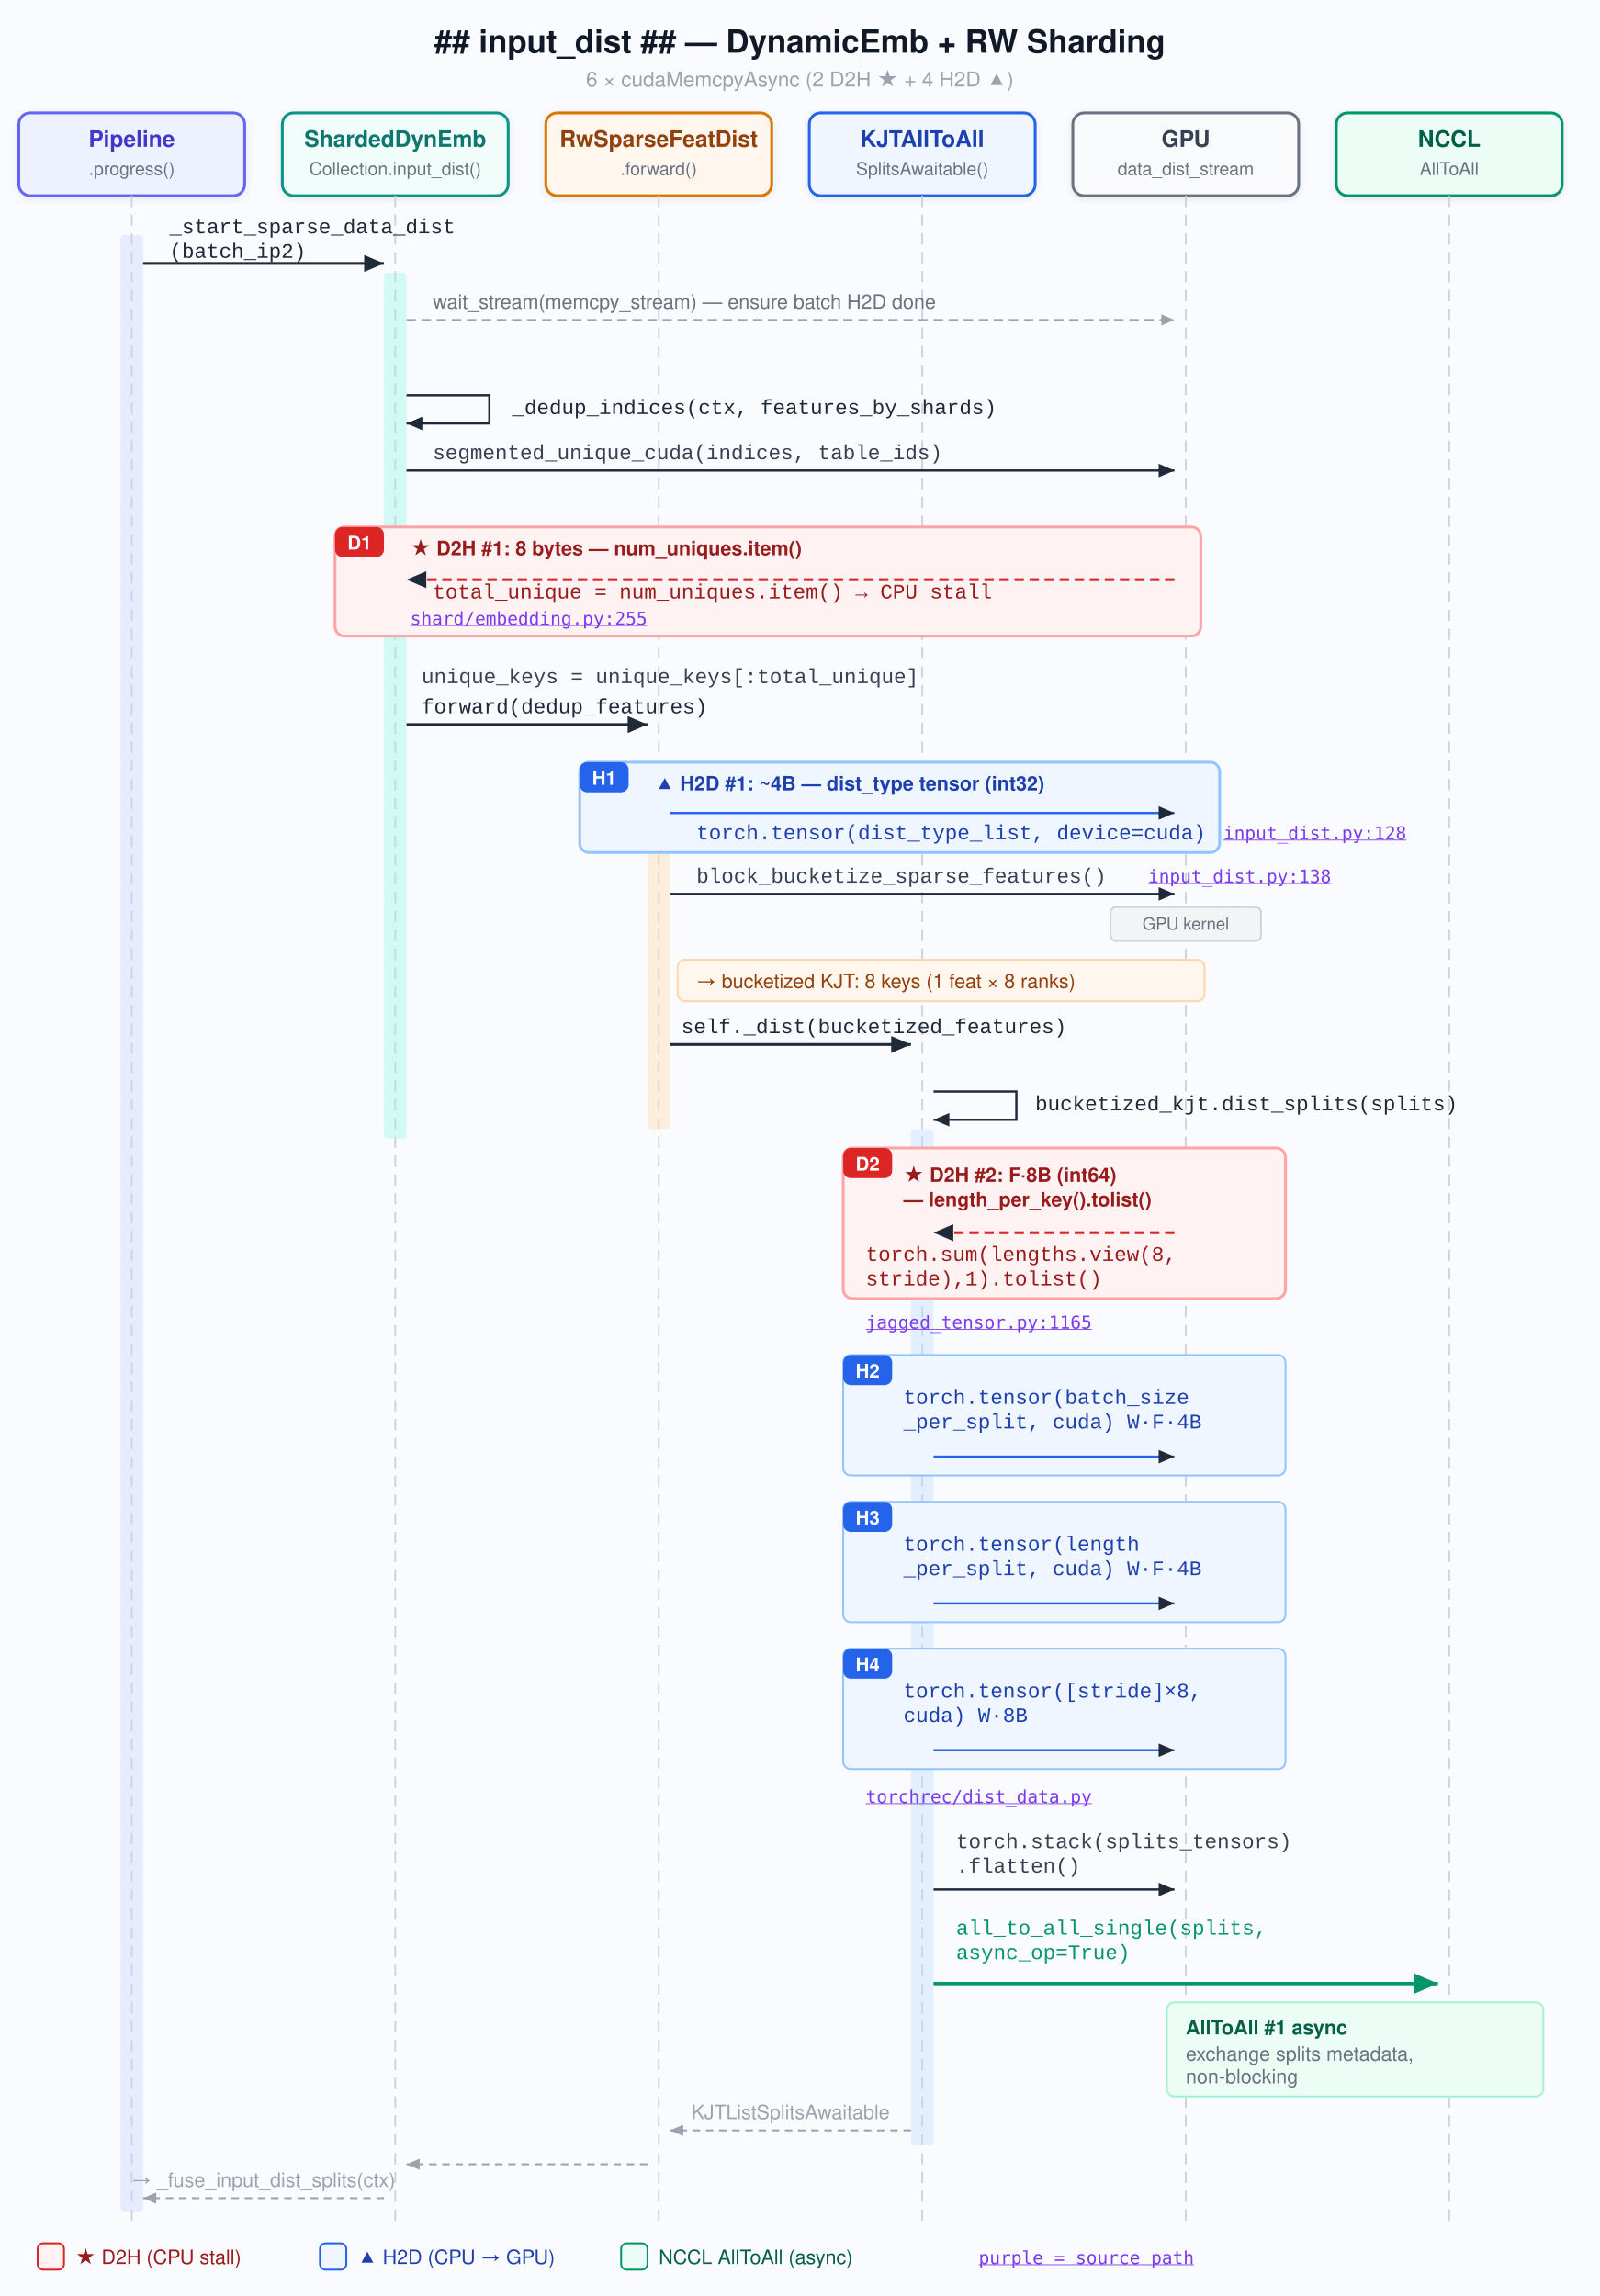
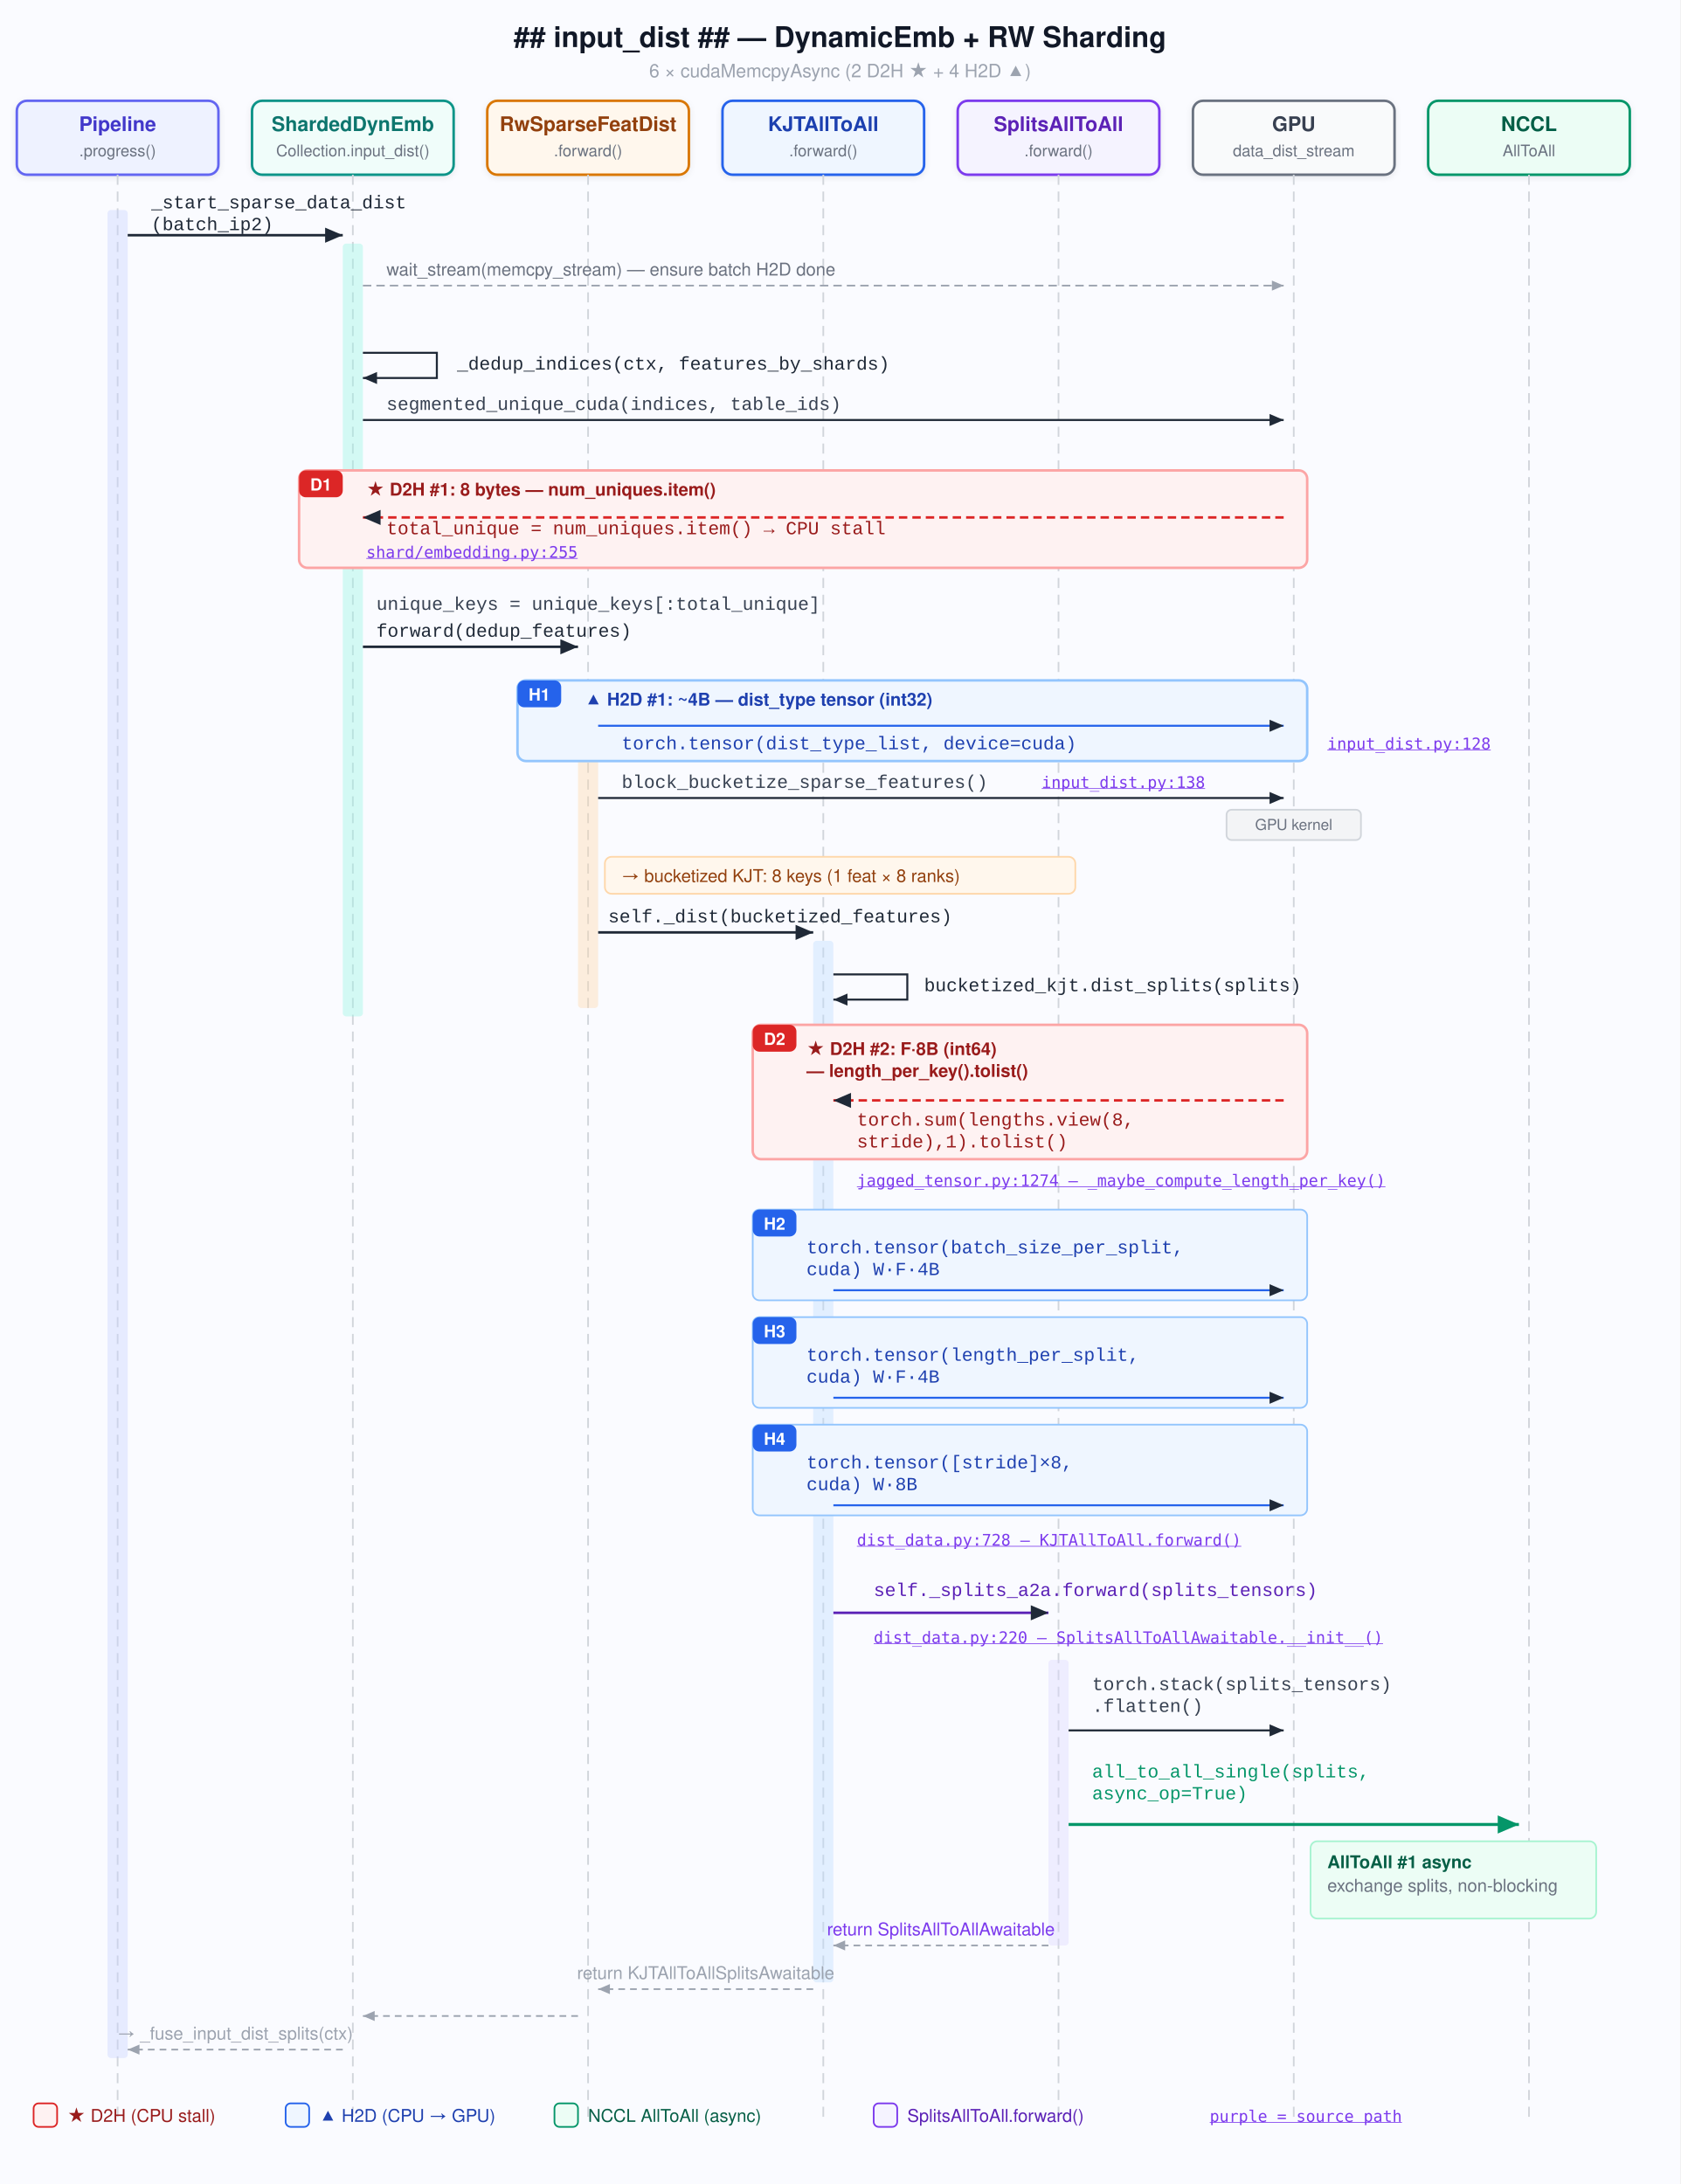
- <svg xmlns="http://www.w3.org/2000/svg" width="850" height="1220" viewBox="0 0 850 1220">
+ <svg xmlns="http://www.w3.org/2000/svg" width="1000" height="1300" viewBox="0 0 1000 1300">
  <defs>
    <style>
      text{font-family:-apple-system,'Segoe UI',Helvetica,Arial,sans-serif}
      .mono{font-family:'SF Mono',Consolas,'Courier New',monospace;font-size:11px}
      .ptcp{font-size:12px;font-weight:700}
      .psub{font-size:9.5px;fill:#6B7280}
      .msg{font-size:11px;fill:#1F2937}
      .note{font-size:10.5px}
      .nbold{font-size:10.5px;font-weight:600}
      .sn{font-size:10px;font-weight:700}
      .link{font-family:'SF Mono',Consolas,monospace;font-size:9.5px;fill:#7C3AED;text-decoration:underline;cursor:pointer}
    </style>
    <marker id="a" markerWidth="8" markerHeight="8" refX="7" refY="4" orient="auto">
      <polygon points="0,1 7,4 0,7" fill="#1F2937" />
    </marker>
    <marker id="ar" markerWidth="8" markerHeight="8" refX="7" refY="4" orient="auto">
      <polygon points="0,1 7,4 0,7" fill="#9CA3AF" />
    </marker>
    <marker id="ag" markerWidth="8" markerHeight="8" refX="7" refY="4" orient="auto">
      <polygon points="0,1 7,4 0,7" fill="#059669" />
    </marker>
    <filter id="sh">
      <feDropShadow dx="0" dy="1" stdDeviation="2" flood-color="#000" flood-opacity="0.08" />
    </filter>
  </defs>
-   <rect width="850" height="1220" fill="#FAFBFF" />
-   <text x="425" y="28" text-anchor="middle" font-size="17" font-weight="700" fill="#111827">## input_dist ## — DynamicEmb + RW Sharding</text>
-   <text x="425" y="46" text-anchor="middle" font-size="11" fill="#9CA3AF">6 × cudaMemcpyAsync (2 D2H ★ + 4 H2D ▲)</text>
+   <rect width="1000" height="1300" fill="#FAFBFF" />
+   <text x="500" y="28" text-anchor="middle" font-size="17" font-weight="700" fill="#111827">## input_dist ## — DynamicEmb + RW Sharding</text>
+   <text x="500" y="46" text-anchor="middle" font-size="11" fill="#9CA3AF">6 × cudaMemcpyAsync (2 D2H ★ + 4 H2D ▲)</text>
  <g filter="url(#sh)">
-     <rect x="10" y="60" width="120" height="44" rx="6" fill="#EEF2FF" stroke="#6366F1" stroke-width="1.5" />
-     <text x="70" y="78" text-anchor="middle" class="ptcp" fill="#4338CA">Pipeline</text>
-     <text x="70" y="93" text-anchor="middle" class="psub">.progress()</text>
-     <rect x="150" y="60" width="120" height="44" rx="6" fill="#F0FDFA" stroke="#0D9488" stroke-width="1.5" />
-     <text x="210" y="78" text-anchor="middle" class="ptcp" fill="#0F766E">ShardedDynEmb</text>
-     <text x="210" y="93" text-anchor="middle" class="psub">Collection.input_dist()</text>
-     <rect x="290" y="60" width="120" height="44" rx="6" fill="#FFF7ED" stroke="#D97706" stroke-width="1.5" />
-     <text x="350" y="78" text-anchor="middle" class="ptcp" fill="#92400E">RwSparseFeatDist</text>
-     <text x="350" y="93" text-anchor="middle" class="psub">.forward()</text>
-     <rect x="430" y="60" width="120" height="44" rx="6" fill="#EFF6FF" stroke="#2563EB" stroke-width="1.5" />
-     <text x="490" y="78" text-anchor="middle" class="ptcp" fill="#1E40AF">KJTAllToAll</text>
-     <text x="490" y="93" text-anchor="middle" class="psub">SplitsAwaitable()</text>
-     <rect x="570" y="60" width="120" height="44" rx="6" fill="#F9FAFB" stroke="#6B7280" stroke-width="1.5" />
-     <text x="630" y="78" text-anchor="middle" class="ptcp" fill="#374151">GPU</text>
-     <text x="630" y="93" text-anchor="middle" class="psub">data_dist_stream</text>
-     <rect x="710" y="60" width="120" height="44" rx="6" fill="#ECFDF5" stroke="#059669" stroke-width="1.5" />
-     <text x="770" y="78" text-anchor="middle" class="ptcp" fill="#065F46">NCCL</text>
-     <text x="770" y="93" text-anchor="middle" class="psub">AllToAll</text>
+     <a href="https://github.com/pytorch/torchrec/blob/0a08dd559c1c72245e8aedd283a7782fe1907a3a/torchrec/distributed/train_pipeline/train_pipelines.py#L460" target="_blank">
+       <rect x="10" y="60" width="120" height="44" rx="6" fill="#EEF2FF" stroke="#6366F1" stroke-width="1.5" />
+       <text x="70" y="78" text-anchor="middle" class="ptcp" fill="#4338CA">Pipeline</text>
+       <text x="70" y="93" text-anchor="middle" class="psub">.progress()</text>
+     </a>
+     <a href="https://github.com/shijieliu/recsys-examples/blob/47cffb400c7e8d70dd82d7e61c290ede576d4501/corelib/dynamicemb/dynamicemb/shard/embedding.py#L73" target="_blank">
+       <rect x="150" y="60" width="120" height="44" rx="6" fill="#F0FDFA" stroke="#0D9488" stroke-width="1.5" />
+       <text x="210" y="78" text-anchor="middle" class="ptcp" fill="#0F766E">ShardedDynEmb</text>
+       <text x="210" y="93" text-anchor="middle" class="psub">Collection.input_dist()</text>
+     </a>
+     <a href="https://github.com/shijieliu/recsys-examples/blob/47cffb400c7e8d70dd82d7e61c290ede576d4501/corelib/dynamicemb/dynamicemb/input_dist.py#L197" target="_blank">
+       <rect x="290" y="60" width="120" height="44" rx="6" fill="#FFF7ED" stroke="#D97706" stroke-width="1.5" />
+       <text x="350" y="78" text-anchor="middle" class="ptcp" fill="#92400E">RwSparseFeatDist</text>
+       <text x="350" y="93" text-anchor="middle" class="psub">.forward()</text>
+     </a>
+     <a href="https://github.com/pytorch/torchrec/blob/0a08dd559c1c72245e8aedd283a7782fe1907a3a/torchrec/distributed/dist_data.py#L659" target="_blank">
+       <rect x="430" y="60" width="120" height="44" rx="6" fill="#EFF6FF" stroke="#2563EB" stroke-width="1.5" />
+       <text x="490" y="78" text-anchor="middle" class="ptcp" fill="#1E40AF">KJTAllToAll</text>
+       <text x="490" y="93" text-anchor="middle" class="psub">.forward()</text>
+     </a>
+     <a href="https://github.com/pytorch/torchrec/blob/0a08dd559c1c72245e8aedd283a7782fe1907a3a/torchrec/distributed/dist_data.py#L220" target="_blank">
+       <rect x="570" y="60" width="120" height="44" rx="6" fill="#F5F3FF" stroke="#7C3AED" stroke-width="1.5" />
+       <text x="630" y="78" text-anchor="middle" class="ptcp" fill="#5B21B6">SplitsAllToAll</text>
+       <text x="630" y="93" text-anchor="middle" class="psub">.forward()</text>
+     </a>
+     <rect x="710" y="60" width="120" height="44" rx="6" fill="#F9FAFB" stroke="#6B7280" stroke-width="1.5" />
+     <text x="770" y="78" text-anchor="middle" class="ptcp" fill="#374151">GPU</text>
+     <text x="770" y="93" text-anchor="middle" class="psub">data_dist_stream</text>
+     <rect x="850" y="60" width="120" height="44" rx="6" fill="#ECFDF5" stroke="#059669" stroke-width="1.5" />
+     <text x="910" y="78" text-anchor="middle" class="ptcp" fill="#065F46">NCCL</text>
+     <text x="910" y="93" text-anchor="middle" class="psub">AllToAll</text>
  </g>
-   <line x1="70" y1="104" x2="70" y2="1180" stroke="#D1D5DB" stroke-dasharray="6,4" />
-   <line x1="210" y1="104" x2="210" y2="1180" stroke="#D1D5DB" stroke-dasharray="6,4" />
-   <line x1="350" y1="104" x2="350" y2="1180" stroke="#D1D5DB" stroke-dasharray="6,4" />
-   <line x1="490" y1="104" x2="490" y2="1180" stroke="#D1D5DB" stroke-dasharray="6,4" />
-   <line x1="630" y1="104" x2="630" y2="1180" stroke="#D1D5DB" stroke-dasharray="6,4" />
-   <line x1="770" y1="104" x2="770" y2="1180" stroke="#D1D5DB" stroke-dasharray="6,4" />
-   <rect x="64" y="125" width="12" height="1050" rx="2" fill="#C7D2FE" opacity="0.4" />
+   <line x1="70" y1="104" x2="70" y2="1260" stroke="#D1D5DB" stroke-dasharray="6,4" />
+   <line x1="210" y1="104" x2="210" y2="1260" stroke="#D1D5DB" stroke-dasharray="6,4" />
+   <line x1="350" y1="104" x2="350" y2="1260" stroke="#D1D5DB" stroke-dasharray="6,4" />
+   <line x1="490" y1="104" x2="490" y2="1260" stroke="#D1D5DB" stroke-dasharray="6,4" />
+   <line x1="630" y1="104" x2="630" y2="1260" stroke="#D1D5DB" stroke-dasharray="6,4" />
+   <line x1="770" y1="104" x2="770" y2="1260" stroke="#D1D5DB" stroke-dasharray="6,4" />
+   <line x1="910" y1="104" x2="910" y2="1260" stroke="#D1D5DB" stroke-dasharray="6,4" />
+   <rect x="64" y="125" width="12" height="1100" rx="2" fill="#C7D2FE" opacity="0.4" />
  <rect x="204" y="145" width="12" height="460" rx="2" fill="#99F6E4" opacity="0.4" />
  <rect x="344" y="410" width="12" height="190" rx="2" fill="#FED7AA" opacity="0.4" />
-   <rect x="484" y="600" width="12" height="540" rx="2" fill="#BFDBFE" opacity="0.4" />
+   <rect x="484" y="560" width="12" height="620" rx="2" fill="#BFDBFE" opacity="0.4" />
+   <rect x="624" y="988" width="12" height="170" rx="2" fill="#DDD6FE" opacity="0.4" />
  <line x1="76" y1="140" x2="204" y2="140" stroke="#1F2937" stroke-width="1.5" marker-end="url(#a)" />
  <text x="90" y="124" class="mono" fill="#1F2937">
    <tspan x="90" dy="0">_start_sparse_data_dist</tspan>
    <tspan x="90" dy="13">(batch_ip2)</tspan>
  </text>
-   <line x1="216" y1="170" x2="624" y2="170" stroke="#9CA3AF" stroke-width="1" stroke-dasharray="5,3" marker-end="url(#ar)" />
+   <line x1="216" y1="170" x2="764" y2="170" stroke="#9CA3AF" stroke-width="1" stroke-dasharray="5,3" marker-end="url(#ar)" />
  <text x="230" y="164" class="note" fill="#6B7280">wait_stream(memcpy_stream) — ensure batch H2D done</text>
  <path d="M216,210 L260,210 L260,225 L216,225" fill="none" stroke="#1F2937" stroke-width="1.2" marker-end="url(#a)" />
  <text x="272" y="220" class="mono" fill="#1F2937">_dedup_indices(ctx, features_by_shards)</text>
-   <line x1="216" y1="250" x2="624" y2="250" stroke="#1F2937" stroke-width="1.2" marker-end="url(#a)" />
+   <line x1="216" y1="250" x2="764" y2="250" stroke="#1F2937" stroke-width="1.2" marker-end="url(#a)" />
  <text x="230" y="244" class="mono" fill="#374151">segmented_unique_cuda(indices, table_ids)</text>
-   <rect x="178" y="280" width="460" height="58" rx="5" fill="#FEF2F2" stroke="#FCA5A5" stroke-width="1.5" />
+   <rect x="178" y="280" width="600" height="58" rx="5" fill="#FEF2F2" stroke="#FCA5A5" stroke-width="1.5" />
  <rect x="178" y="280" width="26" height="16" rx="4" fill="#DC2626" />
  <text x="191" y="292" text-anchor="middle" class="sn" fill="#fff">D1</text>
  <text x="218" y="295" class="nbold" fill="#991B1B">★ D2H #1: 8 bytes — num_uniques.item()</text>
-   <line x1="624" y1="308" x2="216" y2="308" stroke="#DC2626" stroke-width="1.5" stroke-dasharray="5,3" marker-end="url(#a)" />
+   <line x1="764" y1="308" x2="216" y2="308" stroke="#DC2626" stroke-width="1.5" stroke-dasharray="5,3" marker-end="url(#a)" />
  <text x="230" y="318" class="mono" fill="#991B1B">total_unique = num_uniques.item() → CPU stall</text>
  <a href="https://github.com/shijieliu/recsys-examples/blob/47cffb400c7e8d70dd82d7e61c290ede576d4501/corelib/dynamicemb/dynamicemb/shard/embedding.py#L255" target="_blank">
    <text x="218" y="332" class="link">shard/embedding.py:255</text>
  </a>
  <text x="224" y="363" class="mono" fill="#374151">unique_keys = unique_keys[:total_unique]</text>
  <line x1="216" y1="385" x2="344" y2="385" stroke="#1F2937" stroke-width="1.5" marker-end="url(#a)" />
  <text x="224" y="379" class="mono" fill="#1F2937">forward(dedup_features)</text>
-   <rect x="308" y="405" width="340" height="48" rx="5" fill="#EFF6FF" stroke="#93C5FD" stroke-width="1.5" />
+   <rect x="308" y="405" width="470" height="48" rx="5" fill="#EFF6FF" stroke="#93C5FD" stroke-width="1.5" />
  <rect x="308" y="405" width="26" height="16" rx="4" fill="#2563EB" />
  <text x="321" y="417" text-anchor="middle" class="sn" fill="#fff">H1</text>
  <text x="348" y="420" class="nbold" fill="#1E40AF">▲ H2D #1: ~4B — dist_type tensor (int32)</text>
-   <line x1="356" y1="432" x2="624" y2="432" stroke="#2563EB" stroke-width="1.2" marker-end="url(#a)" />
+   <line x1="356" y1="432" x2="764" y2="432" stroke="#2563EB" stroke-width="1.2" marker-end="url(#a)" />
  <text x="370" y="446" class="mono" fill="#1E40AF">torch.tensor(dist_type_list, device=cuda)</text>
  <a href="https://github.com/shijieliu/recsys-examples/blob/47cffb400c7e8d70dd82d7e61c290ede576d4501/corelib/dynamicemb/dynamicemb/input_dist.py#L128" target="_blank">
-     <text x="650" y="446" class="link">input_dist.py:128</text>
-   </a>
-   <line x1="356" y1="475" x2="624" y2="475" stroke="#1F2937" stroke-width="1.2" marker-end="url(#a)" />
+     <text x="790" y="446" class="link">input_dist.py:128</text>
+   </a>
+   <line x1="356" y1="475" x2="764" y2="475" stroke="#1F2937" stroke-width="1.2" marker-end="url(#a)" />
  <text x="370" y="469" class="mono" fill="#374151">block_bucketize_sparse_features()</text>
  <a href="https://github.com/shijieliu/recsys-examples/blob/47cffb400c7e8d70dd82d7e61c290ede576d4501/corelib/dynamicemb/dynamicemb/input_dist.py#L138" target="_blank">
-     <text x="610" y="469" class="link">input_dist.py:138</text>
-   </a>
-   <rect x="590" y="482" width="80" height="18" rx="3" fill="#F3F4F6" stroke="#D1D5DB" />
-   <text x="630" y="494" text-anchor="middle" font-size="9" fill="#6B7280">GPU kernel</text>
+     <text x="620" y="469" class="link">input_dist.py:138</text>
+   </a>
+   <rect x="730" y="482" width="80" height="18" rx="3" fill="#F3F4F6" stroke="#D1D5DB" />
+   <text x="770" y="494" text-anchor="middle" font-size="9" fill="#6B7280">GPU kernel</text>
  <rect x="360" y="510" width="280" height="22" rx="4" fill="#FFF7ED" stroke="#FED7AA" />
  <text x="370" y="525" class="note" fill="#92400E">→ bucketized KJT: 8 keys (1 feat × 8 ranks)</text>
  <line x1="356" y1="555" x2="484" y2="555" stroke="#1F2937" stroke-width="1.5" marker-end="url(#a)" />
  <text x="362" y="549" class="mono" fill="#1F2937">self._dist(bucketized_features)</text>
  <path d="M496,580 L540,580 L540,595 L496,595" fill="none" stroke="#1F2937" stroke-width="1.2" marker-end="url(#a)" />
  <text x="550" y="590" class="mono" fill="#1F2937">bucketized_kjt.dist_splits(splits)</text>
-   <rect x="448" y="610" width="235" height="80" rx="5" fill="#FEF2F2" stroke="#FCA5A5" stroke-width="1.5" />
+   <rect x="448" y="610" width="330" height="80" rx="5" fill="#FEF2F2" stroke="#FCA5A5" stroke-width="1.5" />
  <rect x="448" y="610" width="26" height="16" rx="4" fill="#DC2626" />
  <text x="461" y="622" text-anchor="middle" class="sn" fill="#fff">D2</text>
  <text x="480" y="628" class="nbold" fill="#991B1B">
    <tspan x="480" dy="0">★ D2H #2: F·8B (int64)</tspan>
    <tspan x="480" dy="13">— length_per_key().tolist()</tspan>
  </text>
-   <line x1="624" y1="655" x2="496" y2="655" stroke="#DC2626" stroke-width="1.5" stroke-dasharray="5,3" marker-end="url(#a)" />
-   <text x="460" y="670" class="mono" fill="#991B1B">
-     <tspan x="460" dy="0">torch.sum(lengths.view(8,</tspan>
-     <tspan x="460" dy="13">stride),1).tolist()</tspan>
-   </text>
-   <a href="https://github.com/pytorch/torchrec/blob/0a08dd559c1c72245e8aedd283a7782fe1907a3a/torchrec/sparse/jagged_tensor.py#L1165" target="_blank">
-     <text x="460" y="706" class="link">jagged_tensor.py:1165</text>
-   </a>
-   <rect x="448" y="720" width="235" height="64" rx="4" fill="#EFF6FF" stroke="#93C5FD" />
+   <line x1="764" y1="655" x2="496" y2="655" stroke="#DC2626" stroke-width="1.5" stroke-dasharray="5,3" marker-end="url(#a)" />
+   <text x="510" y="670" class="mono" fill="#991B1B">
+     <tspan x="510" dy="0">torch.sum(lengths.view(8,</tspan>
+     <tspan x="510" dy="13">stride),1).tolist()</tspan>
+   </text>
+   <a href="https://github.com/pytorch/torchrec/blob/0a08dd559c1c72245e8aedd283a7782fe1907a3a/torchrec/sparse/jagged_tensor.py#L1274" target="_blank">
+     <text x="510" y="706" class="link">jagged_tensor.py:1274 — _maybe_compute_length_per_key()</text>
+   </a>
+   <rect x="448" y="720" width="330" height="54" rx="4" fill="#EFF6FF" stroke="#93C5FD" />
  <rect x="448" y="720" width="26" height="16" rx="4" fill="#2563EB" />
  <text x="461" y="732" text-anchor="middle" class="sn" fill="#fff">H2</text>
  <text x="480" y="746" class="mono" fill="#1E40AF">
-     <tspan x="480" dy="0">torch.tensor(batch_size</tspan>
-     <tspan x="480" dy="13">_per_split, cuda) W·F·4B</tspan>
-   </text>
-   <line x1="496" y1="774" x2="624" y2="774" stroke="#2563EB" stroke-width="1.2" marker-end="url(#a)" />
-   <rect x="448" y="798" width="235" height="64" rx="4" fill="#EFF6FF" stroke="#93C5FD" />
-   <rect x="448" y="798" width="26" height="16" rx="4" fill="#2563EB" />
-   <text x="461" y="810" text-anchor="middle" class="sn" fill="#fff">H3</text>
-   <text x="480" y="824" class="mono" fill="#1E40AF">
-     <tspan x="480" dy="0">torch.tensor(length</tspan>
-     <tspan x="480" dy="13">_per_split, cuda) W·F·4B</tspan>
-   </text>
-   <line x1="496" y1="852" x2="624" y2="852" stroke="#2563EB" stroke-width="1.2" marker-end="url(#a)" />
-   <rect x="448" y="876" width="235" height="64" rx="4" fill="#EFF6FF" stroke="#93C5FD" />
-   <rect x="448" y="876" width="26" height="16" rx="4" fill="#2563EB" />
-   <text x="461" y="888" text-anchor="middle" class="sn" fill="#fff">H4</text>
-   <text x="480" y="902" class="mono" fill="#1E40AF">
+     <tspan x="480" dy="0">torch.tensor(batch_size_per_split,</tspan>
+     <tspan x="480" dy="13">cuda) W·F·4B</tspan>
+   </text>
+   <line x1="496" y1="768" x2="764" y2="768" stroke="#2563EB" stroke-width="1.2" marker-end="url(#a)" />
+   <rect x="448" y="784" width="330" height="54" rx="4" fill="#EFF6FF" stroke="#93C5FD" />
+   <rect x="448" y="784" width="26" height="16" rx="4" fill="#2563EB" />
+   <text x="461" y="796" text-anchor="middle" class="sn" fill="#fff">H3</text>
+   <text x="480" y="810" class="mono" fill="#1E40AF">
+     <tspan x="480" dy="0">torch.tensor(length_per_split,</tspan>
+     <tspan x="480" dy="13">cuda) W·F·4B</tspan>
+   </text>
+   <line x1="496" y1="832" x2="764" y2="832" stroke="#2563EB" stroke-width="1.2" marker-end="url(#a)" />
+   <rect x="448" y="848" width="330" height="54" rx="4" fill="#EFF6FF" stroke="#93C5FD" />
+   <rect x="448" y="848" width="26" height="16" rx="4" fill="#2563EB" />
+   <text x="461" y="860" text-anchor="middle" class="sn" fill="#fff">H4</text>
+   <text x="480" y="874" class="mono" fill="#1E40AF">
    <tspan x="480" dy="0">torch.tensor([stride]×8,</tspan>
    <tspan x="480" dy="13">cuda) W·8B</tspan>
  </text>
-   <line x1="496" y1="930" x2="624" y2="930" stroke="#2563EB" stroke-width="1.2" marker-end="url(#a)" />
-   <a href="https://github.com/pytorch/torchrec/blob/0a08dd559c1c72245e8aedd283a7782fe1907a3a/torchrec/distributed/dist_data.py" target="_blank">
-     <text x="460" y="958" class="link">torchrec/dist_data.py</text>
-   </a>
-   <text x="508" y="982" class="mono" fill="#374151">
-     <tspan x="508" dy="0">torch.stack(splits_tensors)</tspan>
-     <tspan x="508" dy="13">.flatten()</tspan>
-   </text>
-   <line x1="496" y1="1004" x2="624" y2="1004" stroke="#1F2937" stroke-width="1.2" marker-end="url(#a)" />
-   <text x="508" y="1028" class="mono" fill="#059669">
-     <tspan x="508" dy="0">all_to_all_single(splits,</tspan>
-     <tspan x="508" dy="13">async_op=True)</tspan>
-   </text>
-   <line x1="496" y1="1054" x2="764" y2="1054" stroke="#059669" stroke-width="1.8" marker-end="url(#ag)" />
-   <rect x="620" y="1064" width="200" height="50" rx="4" fill="#ECFDF5" stroke="#A7F3D0" />
-   <text x="630" y="1081" class="nbold" fill="#065F46">AllToAll #1 async</text>
-   <text x="630" y="1095" class="note" fill="#6B7280">
-     <tspan x="630" dy="0">exchange splits metadata,</tspan>
-     <tspan x="630" dy="12">non-blocking</tspan>
-   </text>
-   <text x="420" y="1126" text-anchor="middle" class="note" fill="#9CA3AF">KJTListSplitsAwaitable</text>
-   <line x1="484" y1="1132" x2="356" y2="1132" stroke="#9CA3AF" stroke-width="1" stroke-dasharray="4,3" marker-end="url(#ar)" />
-   <line x1="344" y1="1150" x2="216" y2="1150" stroke="#9CA3AF" stroke-width="1" stroke-dasharray="4,3" marker-end="url(#ar)" />
-   <text x="140" y="1162" text-anchor="middle" class="note" fill="#9CA3AF">→ _fuse_input_dist_splits(ctx)</text>
-   <line x1="204" y1="1168" x2="76" y2="1168" stroke="#9CA3AF" stroke-width="1" stroke-dasharray="4,3" marker-end="url(#ar)" />
-   <rect x="20" y="1192" width="14" height="14" rx="3" fill="#FEF2F2" stroke="#DC2626" />
-   <text x="40" y="1203" class="note" fill="#991B1B">★ D2H (CPU stall)</text>
-   <rect x="170" y="1192" width="14" height="14" rx="3" fill="#EFF6FF" stroke="#2563EB" />
-   <text x="190" y="1203" class="note" fill="#1E40AF">▲ H2D (CPU → GPU)</text>
-   <rect x="330" y="1192" width="14" height="14" rx="3" fill="#ECFDF5" stroke="#059669" />
-   <text x="350" y="1203" class="note" fill="#065F46">NCCL AllToAll (async)</text>
-   <text x="520" y="1203" class="link">purple = source path</text>
+   <line x1="496" y1="896" x2="764" y2="896" stroke="#2563EB" stroke-width="1.2" marker-end="url(#a)" />
+   <a href="https://github.com/pytorch/torchrec/blob/0a08dd559c1c72245e8aedd283a7782fe1907a3a/torchrec/distributed/dist_data.py#L728" target="_blank">
+     <text x="510" y="920" class="link">dist_data.py:728 — KJTAllToAll.forward()</text>
+   </a>
+   <text x="520" y="950" class="mono" fill="#5B21B6">self._splits_a2a.forward(splits_tensors)</text>
+   <line x1="496" y1="960" x2="624" y2="960" stroke="#5B21B6" stroke-width="1.5" marker-end="url(#a)" />
+   <a href="https://github.com/pytorch/torchrec/blob/0a08dd559c1c72245e8aedd283a7782fe1907a3a/torchrec/distributed/dist_data.py#L220" target="_blank">
+     <text x="520" y="978" class="link">dist_data.py:220 — SplitsAllToAllAwaitable.__init__()</text>
+   </a>
+   <text x="650" y="1006" class="mono" fill="#374151">
+     <tspan x="650" dy="0">torch.stack(splits_tensors)</tspan>
+     <tspan x="650" dy="13">.flatten()</tspan>
+   </text>
+   <line x1="636" y1="1030" x2="764" y2="1030" stroke="#1F2937" stroke-width="1.2" marker-end="url(#a)" />
+   <text x="650" y="1058" class="mono" fill="#059669">
+     <tspan x="650" dy="0">all_to_all_single(splits,</tspan>
+     <tspan x="650" dy="13">async_op=True)</tspan>
+   </text>
+   <line x1="636" y1="1086" x2="904" y2="1086" stroke="#059669" stroke-width="1.8" marker-end="url(#ag)" />
+   <rect x="780" y="1096" width="170" height="46" rx="4" fill="#ECFDF5" stroke="#A7F3D0" />
+   <text x="790" y="1112" class="nbold" fill="#065F46">AllToAll #1 async</text>
+   <text x="790" y="1126" class="note" fill="#6B7280">exchange splits, non-blocking</text>
+   <a href="https://github.com/pytorch/torchrec/blob/0a08dd559c1c72245e8aedd283a7782fe1907a3a/torchrec/distributed/dist_data.py#L220" target="_blank">
+     <text x="560" y="1152" text-anchor="middle" class="note" fill="#7C3AED">return SplitsAllToAllAwaitable</text>
+   </a>
+   <line x1="624" y1="1158" x2="496" y2="1158" stroke="#9CA3AF" stroke-width="1" stroke-dasharray="4,3" marker-end="url(#ar)" />
+   <a href="https://github.com/pytorch/torchrec/blob/0a08dd559c1c72245e8aedd283a7782fe1907a3a/torchrec/distributed/dist_data.py#L446" target="_blank">
+     <text x="420" y="1178" text-anchor="middle" class="note" fill="#9CA3AF">return KJTAllToAllSplitsAwaitable</text>
+   </a>
+   <line x1="484" y1="1184" x2="356" y2="1184" stroke="#9CA3AF" stroke-width="1" stroke-dasharray="4,3" marker-end="url(#ar)" />
+   <line x1="344" y1="1200" x2="216" y2="1200" stroke="#9CA3AF" stroke-width="1" stroke-dasharray="4,3" marker-end="url(#ar)" />
+   <text x="140" y="1214" text-anchor="middle" class="note" fill="#9CA3AF">→ _fuse_input_dist_splits(ctx)</text>
+   <line x1="204" y1="1220" x2="76" y2="1220" stroke="#9CA3AF" stroke-width="1" stroke-dasharray="4,3" marker-end="url(#ar)" />
+   <rect x="20" y="1252" width="14" height="14" rx="3" fill="#FEF2F2" stroke="#DC2626" />
+   <text x="40" y="1263" class="note" fill="#991B1B">★ D2H (CPU stall)</text>
+   <rect x="170" y="1252" width="14" height="14" rx="3" fill="#EFF6FF" stroke="#2563EB" />
+   <text x="190" y="1263" class="note" fill="#1E40AF">▲ H2D (CPU → GPU)</text>
+   <rect x="330" y="1252" width="14" height="14" rx="3" fill="#ECFDF5" stroke="#059669" />
+   <text x="350" y="1263" class="note" fill="#065F46">NCCL AllToAll (async)</text>
+   <rect x="520" y="1252" width="14" height="14" rx="3" fill="#F5F3FF" stroke="#7C3AED" />
+   <text x="540" y="1263" class="note" fill="#5B21B6">SplitsAllToAll.forward()</text>
+   <text x="720" y="1263" class="link">purple = source path</text>
</svg>
